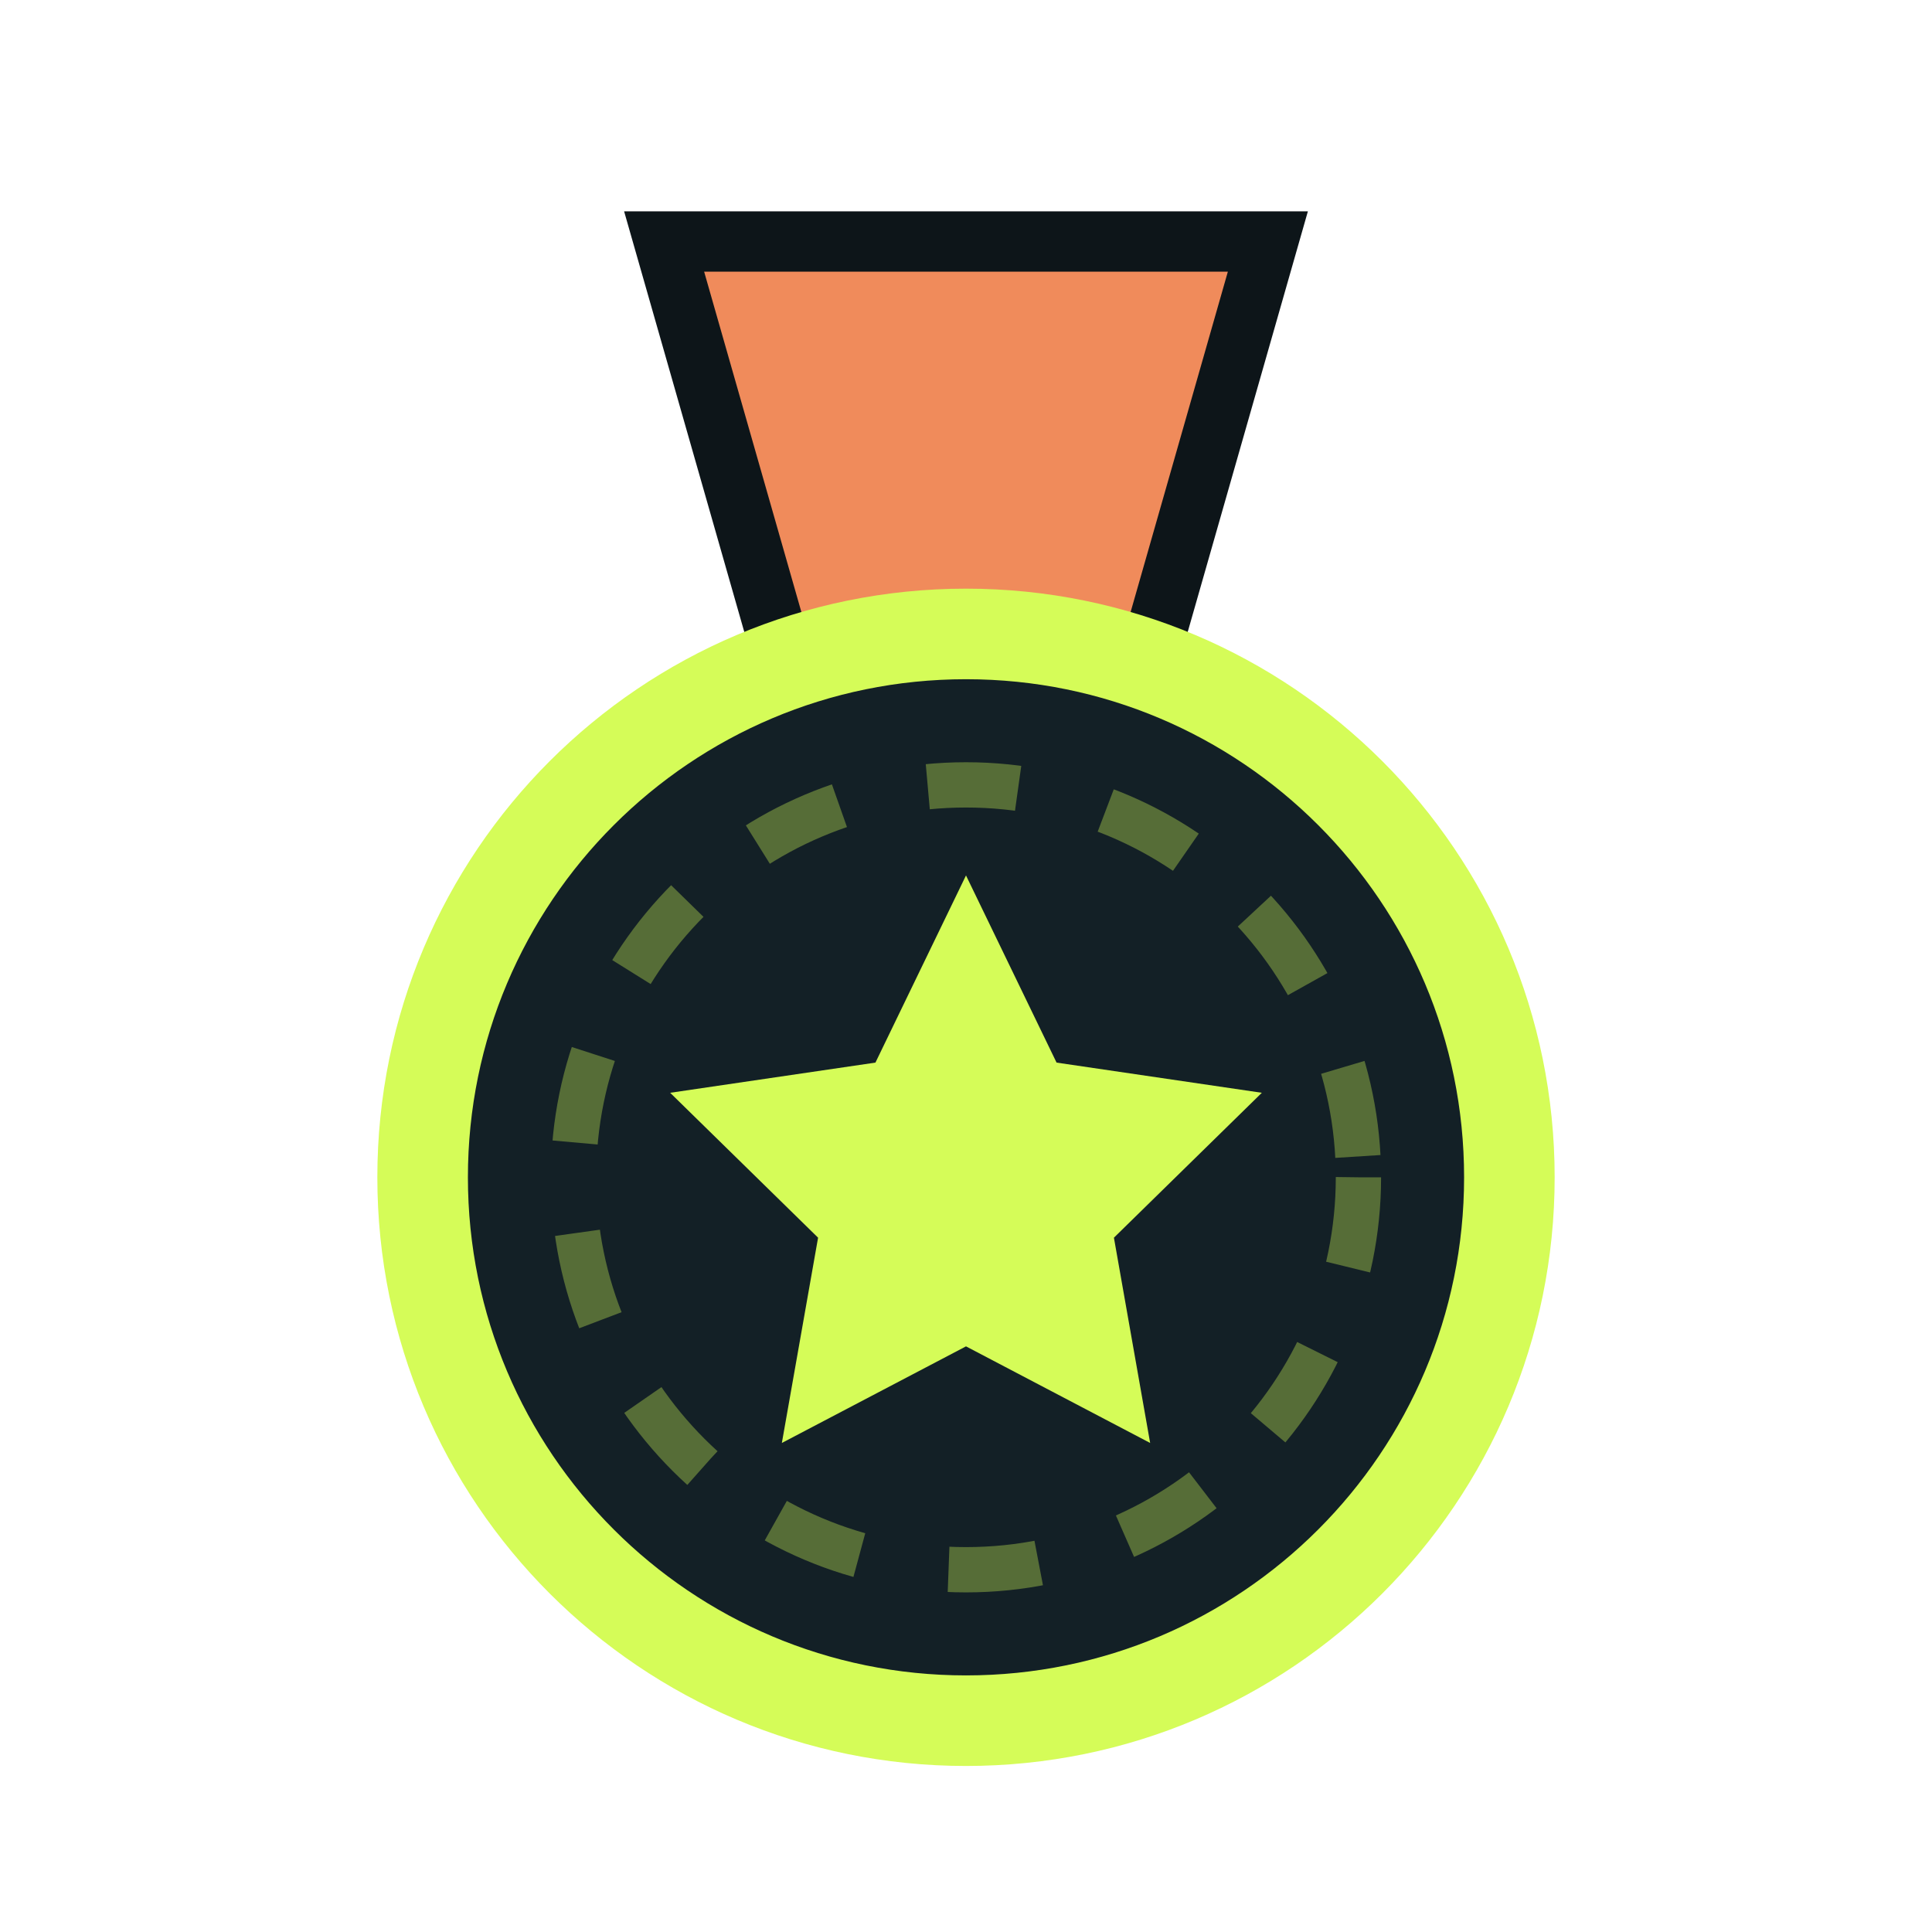
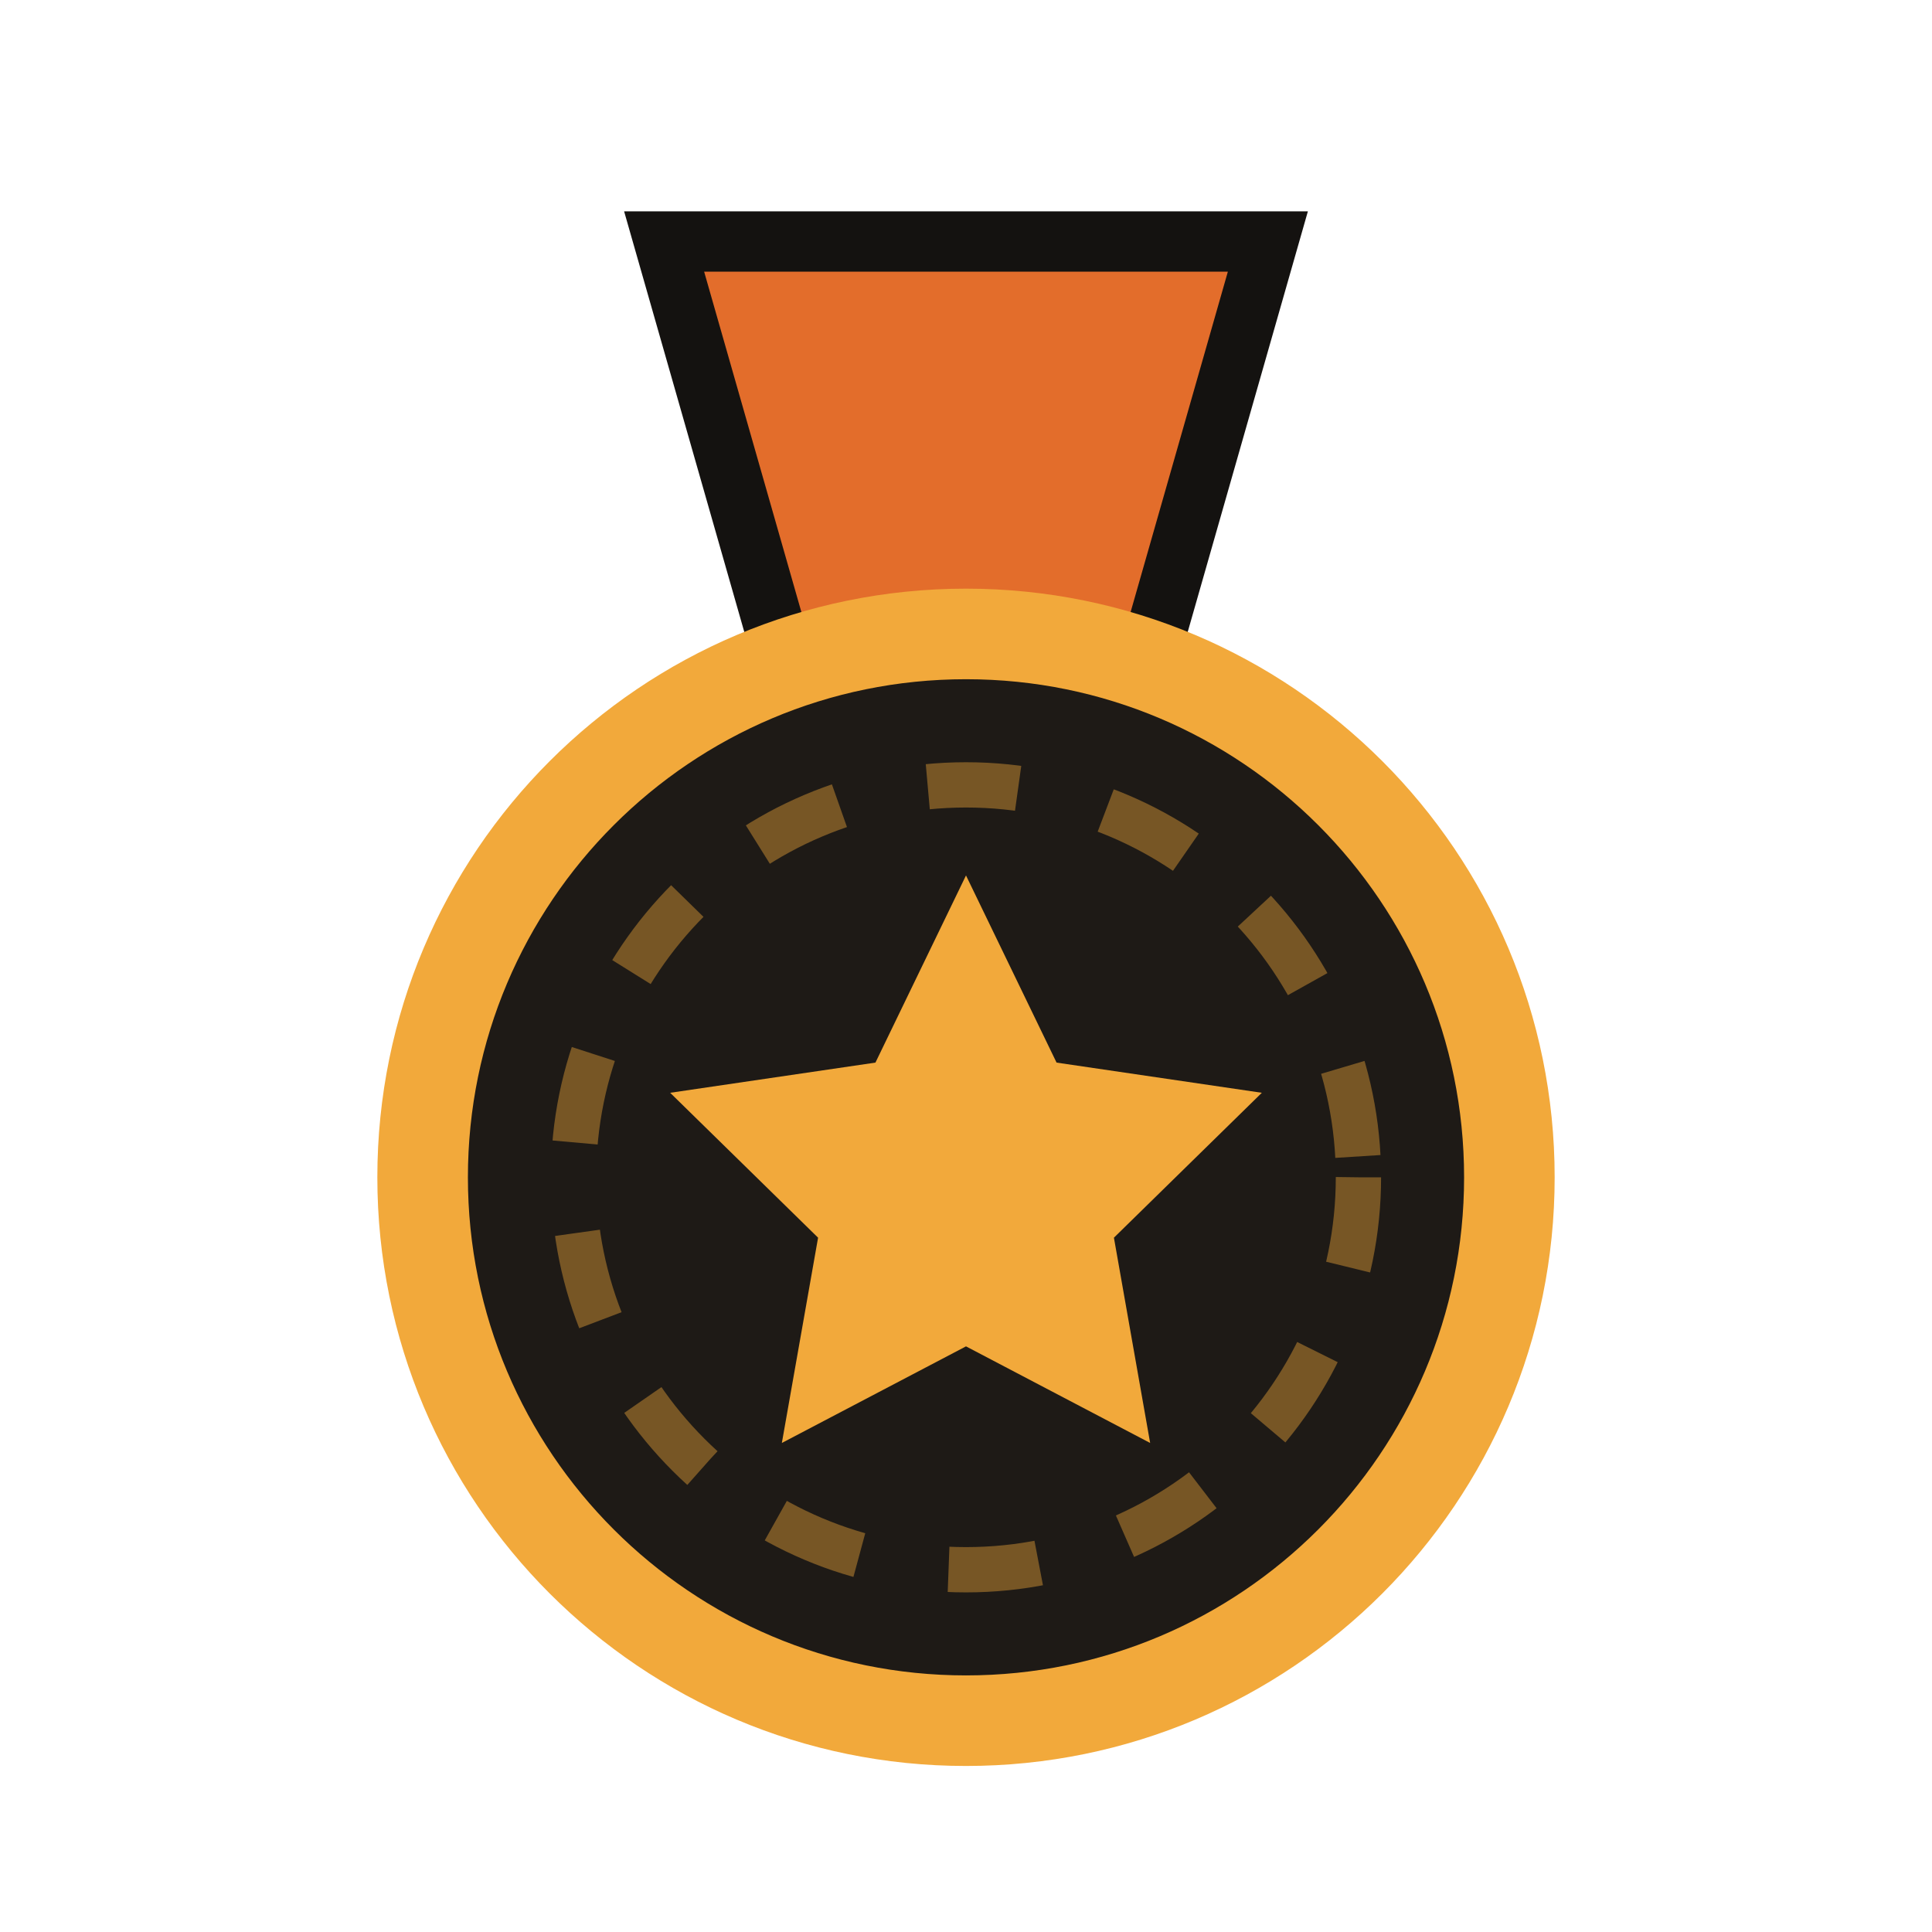
<svg xmlns="http://www.w3.org/2000/svg" viewBox="0 0 64 64" fill="none">
-   <path d="M22 8h20l-4 14H26L22 8Z" fill="#f08b5b" stroke="#0d1519" stroke-width="2" />
-   <circle cx="32" cy="39" r="18" fill="#132026" stroke="#d5fc58" stroke-width="3" />
-   <circle cx="32" cy="39" r="13" fill="none" stroke="#d5fc58" stroke-opacity=".35" stroke-width="1.5" stroke-dasharray="3 3" />
-   <path d="m32 29 3 6.2 6.8 1-4.9 4.8 1.2 6.8L32 44.6l-6.1 3.2 1.2-6.8-4.9-4.8 6.8-1L32 29Z" fill="#d5fc58" />
+   <path d="M22 8h20l-4 14H26L22 8Z" fill="#e36d2b" stroke="#141210" stroke-width="2" />
+   <circle cx="32" cy="39" r="18" fill="#1e1a16" stroke="#f2a93b" stroke-width="3" />
+   <circle cx="32" cy="39" r="13" fill="none" stroke="#f2a93b" stroke-opacity=".42" stroke-width="1.5" stroke-dasharray="3 3" />
+   <path d="m32 29 3 6.2 6.8 1-4.9 4.8 1.2 6.8L32 44.6l-6.1 3.2 1.2-6.8-4.9-4.8 6.8-1L32 29Z" fill="#f2a93b" />
</svg>
